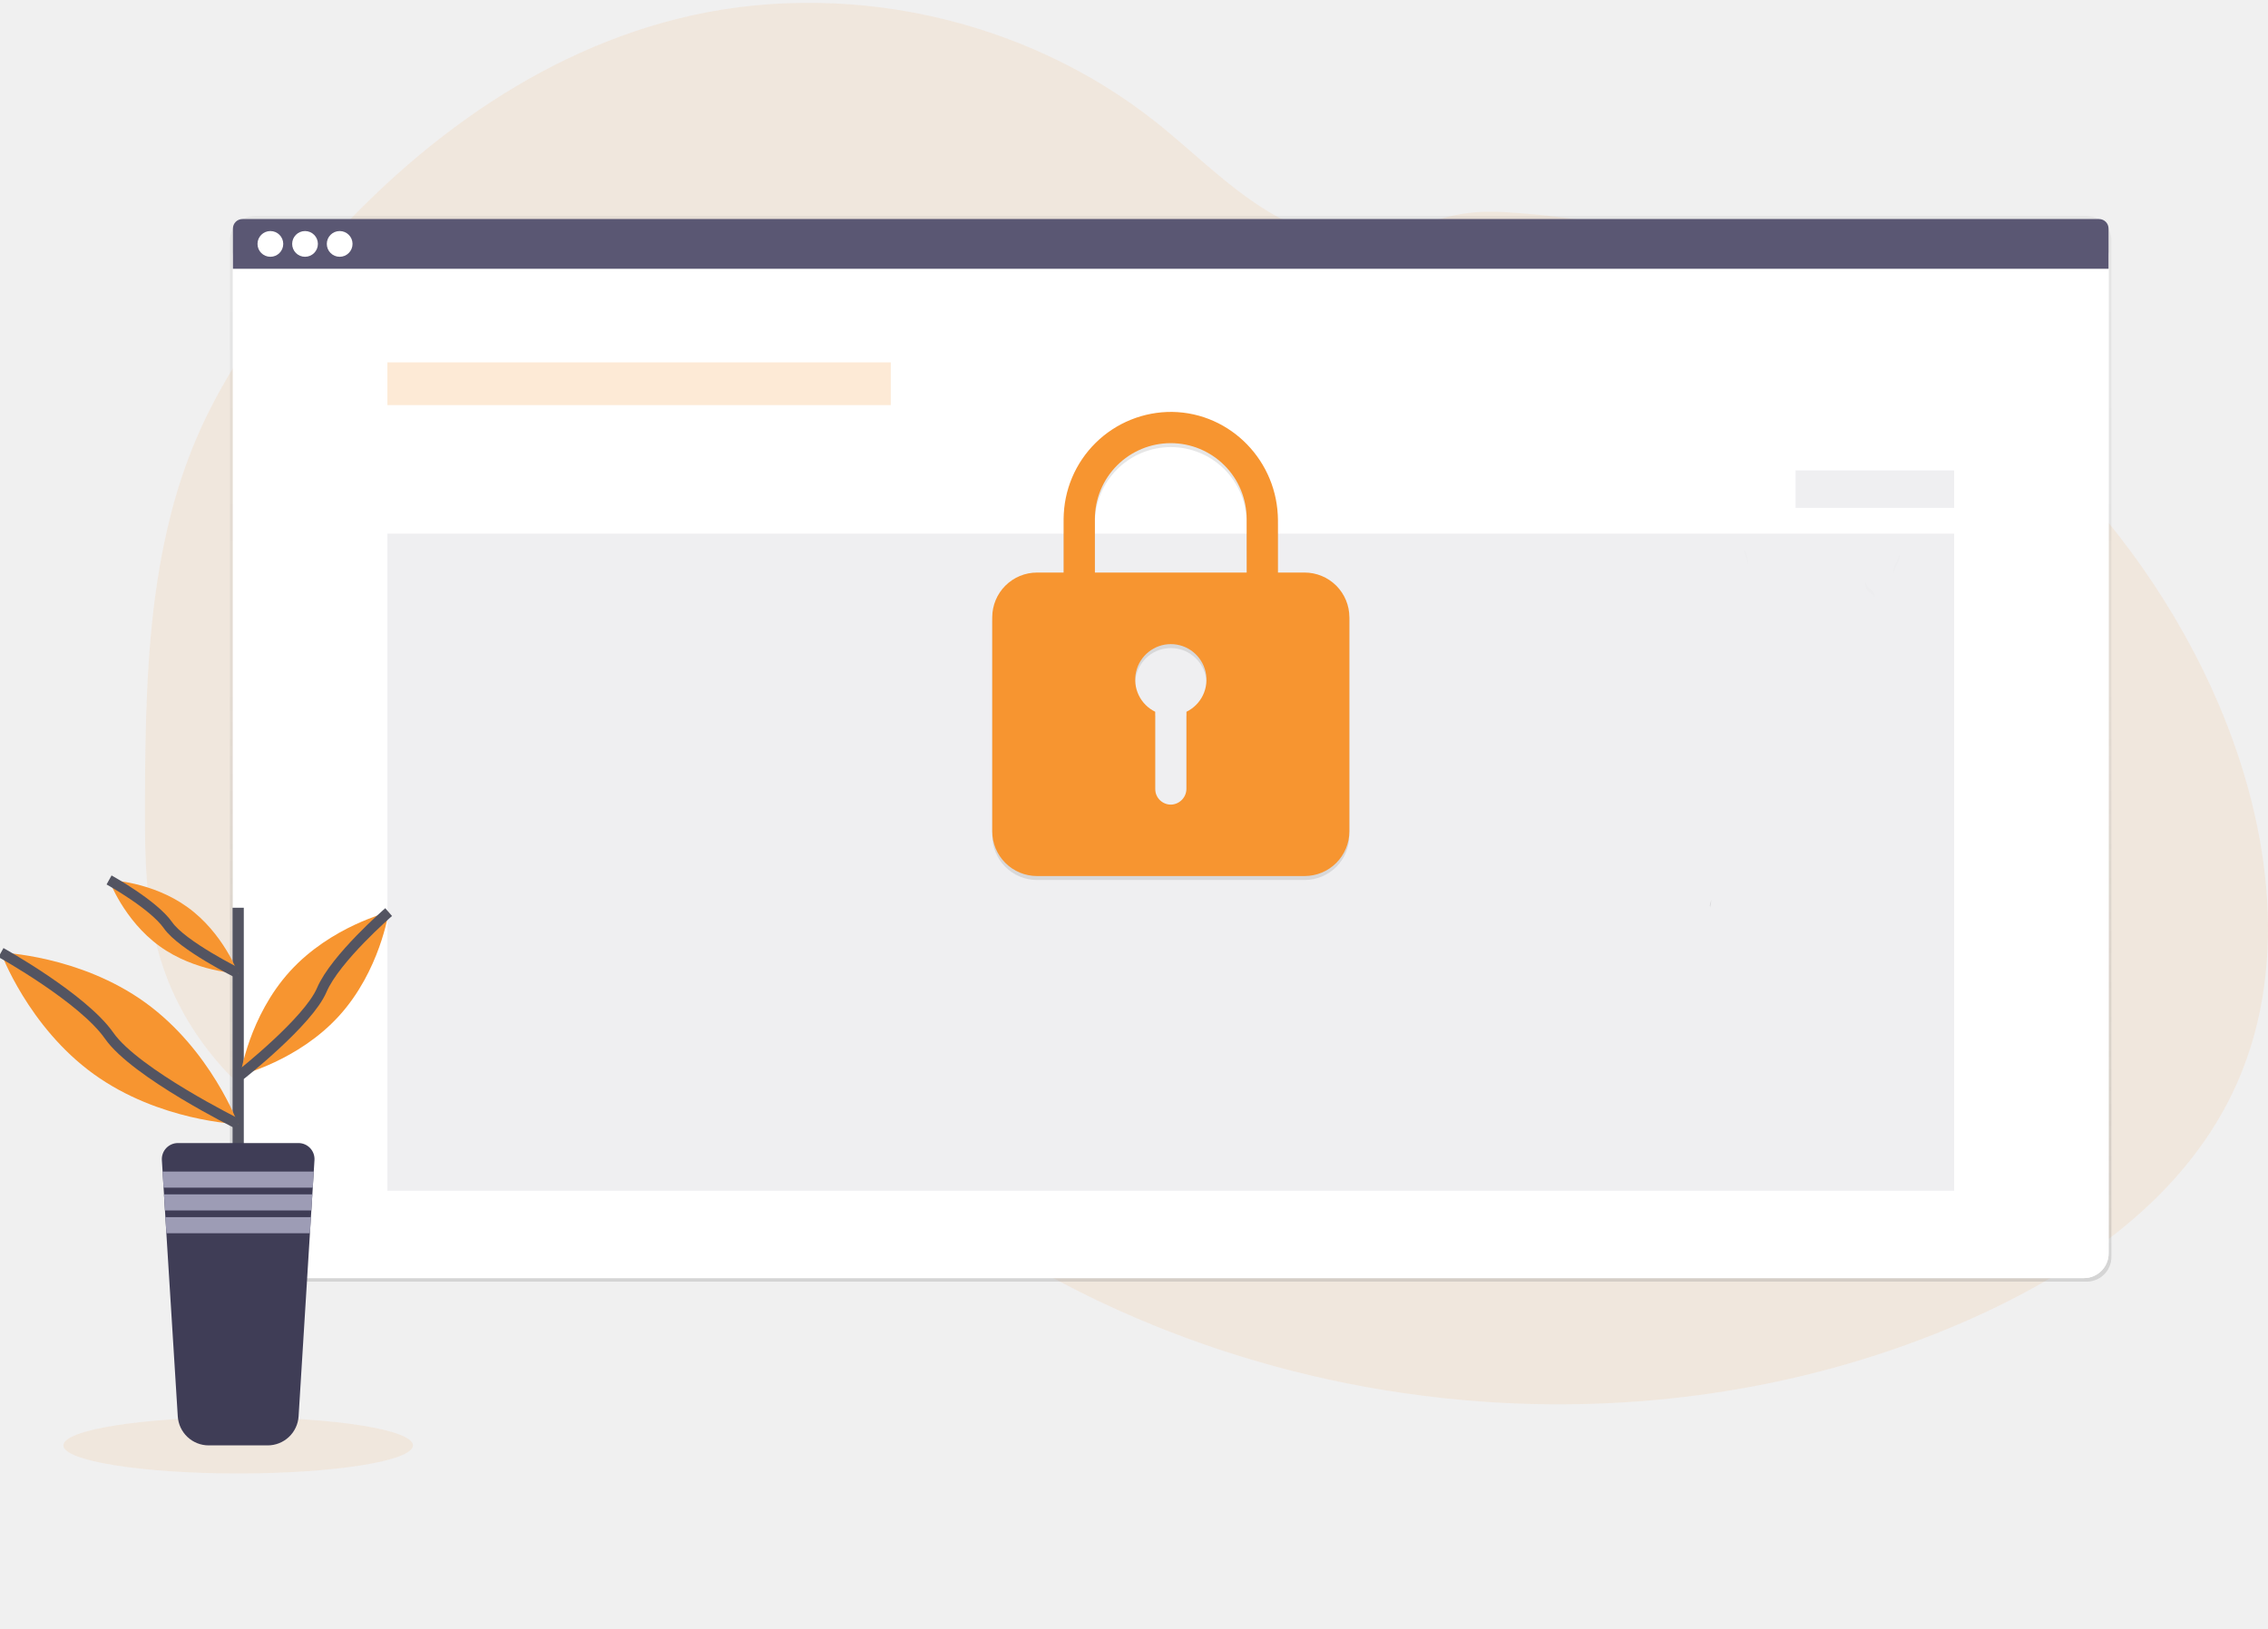
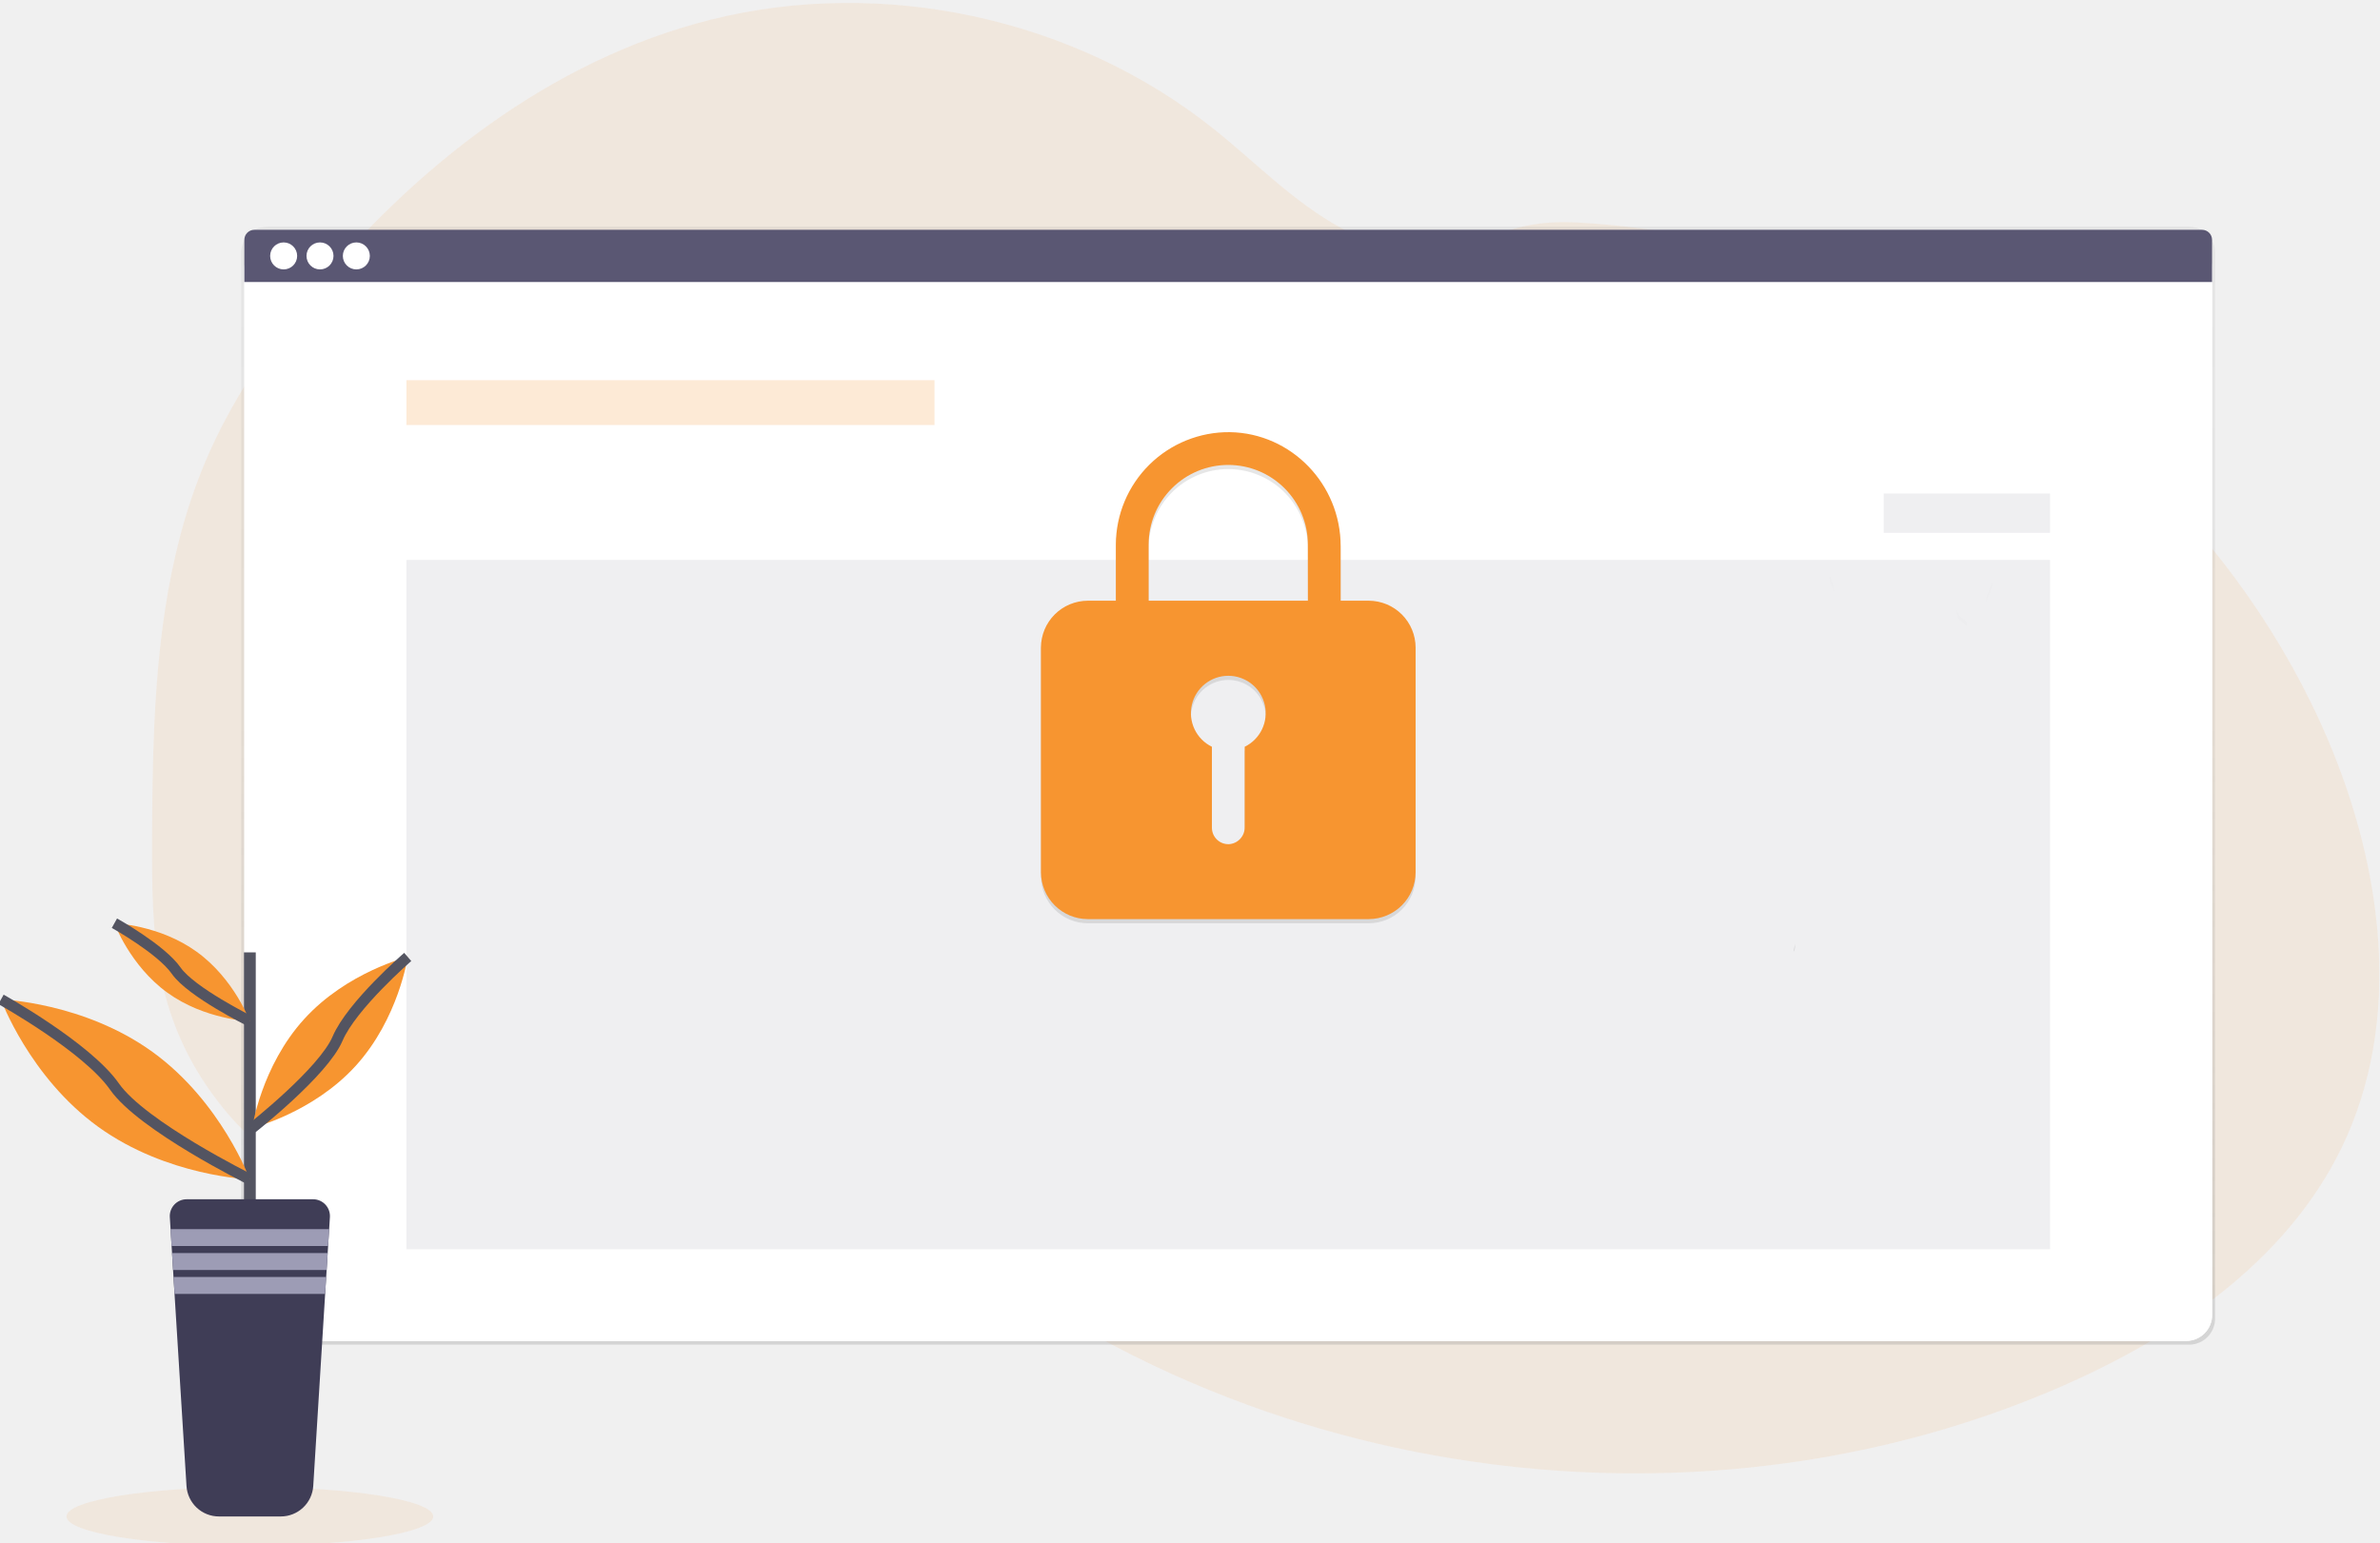
- <svg xmlns="http://www.w3.org/2000/svg" width="440" height="316" viewBox="0 0 440 316" fill="none">
+ <svg xmlns="http://www.w3.org/2000/svg" preserveAspectRatio="none meet" width="100%" height="100%" fill="none">
  <g clip-path="url(#clip0_1404_1811)">
    <path opacity="0.1" d="M433.033 212.258C422.828 233.31 402.106 247.387 380.632 256.67C351.721 269.172 319.884 274.131 288.485 272.034C282.982 271.668 277.496 271.083 272.027 270.279C253.031 267.507 234.512 262.115 216.998 254.254C211.944 251.978 206.992 249.493 202.142 246.799C194.042 242.31 186.28 237.234 178.92 231.612C177.069 230.199 175.243 228.75 173.443 227.265C172.195 226.235 170.958 225.183 169.702 224.161C167.052 222.006 164.325 219.959 161.283 218.427C160.365 217.964 159.424 217.549 158.463 217.182C148.83 213.518 137.723 214.901 127.694 217.758C120.066 219.932 112.63 222.909 105.01 225.033C101.62 226.007 98.166 226.741 94.674 227.23C86.877 228.217 78.958 227.522 71.452 225.19L70.811 224.991C69.735 224.653 68.669 224.283 67.611 223.881L66.97 223.635C65.945 223.241 64.943 222.817 63.962 222.364L63.321 222.072C62.297 221.595 61.294 221.092 60.313 220.562C59.96 220.378 59.611 220.178 59.265 219.99C53.685 216.874 48.613 212.925 44.224 208.279C44.097 208.152 43.978 208.022 43.84 207.895C43.229 207.234 42.63 206.562 42.05 205.875C41.835 205.621 41.62 205.368 41.409 205.107C40.72 204.267 40.055 203.408 39.415 202.529C39.319 202.403 39.227 202.272 39.135 202.145C36.512 198.517 34.338 194.585 32.659 190.434C32.605 190.308 32.555 190.177 32.509 190.05C31.997 188.732 31.53 187.391 31.107 186.029C30.935 185.46 30.769 184.877 30.623 184.308C30.573 184.139 30.527 183.966 30.485 183.797C28.365 175.451 28.123 166.774 28.123 158.148C28.123 157.142 28.123 156.137 28.123 155.133C28.184 141.179 28.4 126.987 30.458 113.225C30.458 113.129 30.485 113.033 30.501 112.941C31.19 108.308 32.127 103.715 33.308 99.183C34.545 94.427 36.125 89.767 38.036 85.24C42.772 74.102 49.659 63.966 57.306 54.571C76.568 30.93 101.83 11.084 131.397 3.656C163.257 -4.345 198.666 3.322 224.365 23.782C232.201 30.02 239.241 37.406 248.04 42.188C255.722 46.351 264.714 48.076 272.941 44.8C279.739 42.092 284.164 40.747 291.8 41.158C307.607 42.053 323.191 45.317 338.029 50.841C338.628 51.06 339.227 51.287 339.822 51.513C378.504 66.312 411.754 95.714 429.038 133.497C429.497 134.496 429.941 135.502 430.371 136.516C440.676 160.587 444.402 188.798 433.033 212.258Z" fill="#F79530" />
    <path opacity="0.1" d="M46.206 285.915C64.933 285.915 80.114 283.476 80.114 280.468C80.114 277.461 64.933 275.022 46.206 275.022C27.48 275.022 12.299 277.461 12.299 280.468C12.299 283.476 27.48 285.915 46.206 285.915Z" fill="#F79530" />
    <path d="M404.822 41.926H49.406C46.756 41.926 44.608 44.074 44.608 46.724V243.896C44.608 246.545 46.756 248.693 49.406 248.693H404.822C407.471 248.693 409.619 246.545 409.619 243.896V46.724C409.619 44.074 407.471 41.926 404.822 41.926Z" fill="url(#paint0_linear_1404_1811)" />
    <path d="M404.283 44.834H49.985C47.335 44.834 45.188 46.982 45.188 49.631V243.208C45.188 245.857 47.335 248.005 49.985 248.005H404.283C406.933 248.005 409.08 245.857 409.08 243.208V49.631C409.08 46.982 406.933 44.834 404.283 44.834Z" fill="white" />
    <path d="M404.283 44.834H49.985C47.335 44.834 45.188 46.982 45.188 49.631V243.208C45.188 245.857 47.335 248.005 49.985 248.005H404.283C406.933 248.005 409.08 245.857 409.08 243.208V49.631C409.08 46.982 406.933 44.834 404.283 44.834Z" fill="white" />
    <path opacity="0.04" d="M404.283 44.834H49.985C47.335 44.834 45.188 46.982 45.188 49.631V243.208C45.188 245.857 47.335 248.005 49.985 248.005H404.283C406.933 248.005 409.08 245.857 409.08 243.208V49.631C409.08 46.982 406.933 44.834 404.283 44.834Z" fill="white" />
    <path d="M407.233 42.503H47.035C46.545 42.503 46.075 42.697 45.729 43.044C45.382 43.39 45.188 43.86 45.188 44.35V52.159H409.065V44.35C409.065 43.863 408.873 43.395 408.529 43.049C408.186 42.703 407.72 42.507 407.233 42.503Z" fill="#5A5773" />
    <path d="M52.455 49.827C53.833 49.827 54.951 48.709 54.951 47.331C54.951 45.952 53.833 44.834 52.455 44.834C51.076 44.834 49.958 45.952 49.958 47.331C49.958 48.709 51.076 49.827 52.455 49.827Z" fill="white" />
    <path d="M59.176 49.827C60.555 49.827 61.673 48.709 61.673 47.331C61.673 45.952 60.555 44.834 59.176 44.834C57.797 44.834 56.68 45.952 56.68 47.331C56.68 48.709 57.797 49.827 59.176 49.827Z" fill="white" />
    <path d="M65.898 49.827C67.277 49.827 68.394 48.709 68.394 47.331C68.394 45.952 67.277 44.834 65.898 44.834C64.519 44.834 63.401 45.952 63.401 47.331C63.401 48.709 64.519 49.827 65.898 49.827Z" fill="white" />
    <path opacity="0.2" d="M172.813 70.318H75.158V78.607H172.813V70.318Z" fill="#F79530" />
    <path opacity="0.1" d="M379.11 103.553H75.158V231.055H379.11V103.553Z" fill="#5A5773" />
    <path opacity="0.1" d="M253.125 111.869H247.921V101.76C247.921 90.352 238.826 80.869 227.418 80.697C224.668 80.668 221.938 81.183 219.388 82.214C216.837 83.245 214.516 84.77 212.558 86.702C210.599 88.634 209.043 90.934 207.978 93.47C206.912 96.007 206.36 98.729 206.351 101.479V111.869H201.158C198.863 111.876 196.664 112.791 195.042 114.414C193.419 116.036 192.504 118.235 192.497 120.53V162.096C192.504 164.391 193.419 166.59 195.042 168.213C196.664 169.836 198.863 170.75 201.158 170.757H253.125C255.42 170.75 257.618 169.835 259.241 168.213C260.863 166.59 261.777 164.391 261.783 162.096V120.53C261.777 118.236 260.863 116.037 259.241 114.414C257.618 112.791 255.42 111.876 253.125 111.869ZM230.176 138.89V153.777C230.181 154.565 229.886 155.326 229.352 155.905C228.817 156.484 228.082 156.838 227.295 156.896C226.885 156.915 226.475 156.851 226.09 156.707C225.705 156.563 225.353 156.343 225.056 156.059C224.759 155.775 224.522 155.434 224.36 155.057C224.199 154.679 224.115 154.272 224.115 153.861V138.882C222.71 138.197 221.579 137.056 220.906 135.645C220.233 134.234 220.058 132.636 220.409 131.113C220.761 129.59 221.618 128.231 222.842 127.257C224.065 126.284 225.582 125.754 227.146 125.754C228.709 125.754 230.226 126.284 231.45 127.257C232.673 128.231 233.53 129.59 233.882 131.113C234.234 132.636 234.059 134.234 233.386 135.645C232.713 137.056 231.581 138.197 230.176 138.882V138.89ZM241.868 111.869H212.412V101.479C212.412 97.575 213.963 93.83 216.724 91.069C219.485 88.308 223.23 86.757 227.134 86.757C231.039 86.757 234.783 88.308 237.544 91.069C240.305 93.83 241.856 97.575 241.856 101.479L241.868 111.869Z" fill="black" />
    <path d="M253.125 111.101H247.921V100.992C247.921 89.584 238.826 80.101 227.418 79.928C224.668 79.899 221.938 80.415 219.388 81.446C216.837 82.477 214.516 84.002 212.558 85.934C210.599 87.866 209.043 90.166 207.978 92.702C206.912 95.238 206.36 97.96 206.351 100.711V111.101H201.158C198.863 111.108 196.664 112.023 195.042 113.646C193.419 115.268 192.504 117.467 192.497 119.762V161.328C192.504 163.623 193.419 165.822 195.042 167.445C196.664 169.067 198.863 169.982 201.158 169.989H253.125C255.42 169.982 257.618 169.067 259.241 167.444C260.863 165.822 261.777 163.623 261.783 161.328V119.762C261.777 117.468 260.863 115.269 259.241 113.646C257.618 112.023 255.42 111.108 253.125 111.101ZM230.176 138.121V153.009C230.181 153.797 229.886 154.558 229.352 155.137C228.817 155.716 228.082 156.07 227.295 156.128C226.885 156.147 226.475 156.083 226.09 155.939C225.705 155.795 225.353 155.575 225.056 155.291C224.759 155.007 224.522 154.666 224.36 154.288C224.199 153.911 224.115 153.504 224.115 153.093V138.114C222.71 137.429 221.579 136.287 220.906 134.876C220.233 133.465 220.058 131.868 220.409 130.345C220.761 128.821 221.618 127.462 222.842 126.489C224.065 125.516 225.582 124.986 227.146 124.986C228.709 124.986 230.226 125.516 231.45 126.489C232.673 127.462 233.53 128.821 233.882 130.345C234.234 131.868 234.059 133.465 233.386 134.876C232.713 136.287 231.581 137.429 230.176 138.114V138.121ZM241.868 111.101H212.412V100.711C212.412 96.807 213.963 93.062 216.724 90.301C219.485 87.54 223.23 85.989 227.134 85.989C231.039 85.989 234.783 87.54 237.544 90.301C240.305 93.062 241.856 96.807 241.856 100.711L241.868 111.101Z" fill="#F79530" />
    <path opacity="0.1" d="M379.11 91.282H348.345V98.545H379.11V91.282Z" fill="#5A5773" />
    <path opacity="0.1" d="M332.006 174.556C331.978 175.074 331.904 175.588 331.787 176.092C331.787 175.95 331.787 175.87 331.756 175.858C331.641 175.827 331.779 175.24 332.006 174.556Z" fill="black" />
    <g opacity="0.1">
      <path opacity="0.1" d="M339.112 109.607C339.161 108.977 339.074 108.345 338.858 107.752C338.685 107.357 338.537 106.952 338.417 106.538C338.4 106.602 338.387 106.668 338.378 106.734C338.313 107.337 338.651 107.886 338.858 108.474C338.993 108.838 339.078 109.219 339.112 109.607Z" fill="black" />
      <path opacity="0.1" d="M368.456 107.583C368.276 108.673 367.392 109.699 367.304 110.847C367.283 111.044 367.283 111.242 367.304 111.439C367.496 110.098 368.683 108.911 368.456 107.583Z" fill="black" />
      <path opacity="0.1" d="M363.705 115.368C363.609 114.669 362.764 114.385 362.319 113.832C362.045 113.468 361.897 113.026 361.896 112.572C361.865 113.286 361.877 114.016 362.319 114.554C362.76 115.092 363.432 115.322 363.647 115.875C363.702 115.712 363.721 115.539 363.705 115.368Z" fill="black" />
    </g>
    <path d="M47.297 176.142H45.115V225.267H47.297V176.142Z" fill="#535461" />
    <path d="M61.009 225.117L60.871 227.33L60.679 230.452L60.598 231.754L60.406 234.881L60.321 236.183L60.129 239.306L57.928 274.822C57.835 276.351 57.161 277.786 56.046 278.835C54.93 279.884 53.457 280.468 51.925 280.468H40.487C38.956 280.468 37.483 279.884 36.368 278.835C35.253 277.786 34.581 276.35 34.488 274.822L32.275 239.306L32.083 236.183L32.003 234.881L31.814 231.747L31.734 230.445L31.542 227.322L31.403 225.11C31.377 224.685 31.438 224.26 31.583 223.86C31.727 223.459 31.952 223.093 32.244 222.783C32.535 222.473 32.887 222.227 33.278 222.058C33.668 221.889 34.089 221.802 34.514 221.803H57.902C58.328 221.802 58.749 221.889 59.14 222.059C59.531 222.228 59.883 222.475 60.174 222.786C60.465 223.097 60.69 223.464 60.834 223.865C60.977 224.266 61.037 224.692 61.009 225.117Z" fill="#3F3D56" />
    <path d="M60.87 227.33L60.678 230.452H31.729L31.537 227.33H60.87Z" fill="#9D9CB5" />
    <path d="M60.598 231.755L60.406 234.881H32.006L31.811 231.755H60.598Z" fill="#9D9CB5" />
    <path d="M60.321 236.183L60.129 239.306H32.283L32.087 236.183H60.321Z" fill="#9D9CB5" />
    <path d="M28.207 194.556C40.913 203.747 46.206 218.127 46.206 218.127C46.206 218.127 30.892 217.601 18.167 208.41C5.442 199.218 0.169 184.838 0.169 184.838C0.169 184.838 15.498 185.364 28.207 194.556Z" fill="#F79530" />
    <path d="M0.188 184.838C0.188 184.838 16.082 193.672 21.179 200.97C26.276 208.268 46.206 218.131 46.206 218.131" stroke="#535461" stroke-width="2" stroke-miterlimit="10" />
    <path d="M36.407 176.054C43.321 181.047 46.206 188.883 46.206 188.883C46.206 188.883 37.871 188.598 30.953 183.594C24.036 178.589 21.159 170.765 21.159 170.765C21.159 170.765 29.494 171.03 36.407 176.054Z" fill="#F79530" />
    <path d="M21.159 170.746C21.159 170.746 29.809 175.547 32.582 179.522C35.355 183.498 46.206 188.863 46.206 188.863" stroke="#535461" stroke-width="2" stroke-miterlimit="10" />
    <path d="M56.257 188.468C48.31 197.198 46.632 208.605 46.632 208.605C46.632 208.605 57.832 205.859 65.775 197.129C73.718 188.399 75.4 176.987 75.4 176.987C75.4 176.987 64.2 179.734 56.257 188.468Z" fill="#F79530" />
    <path d="M75.4 176.987C75.4 176.987 65.053 185.937 62.422 192.105C59.791 198.273 46.632 208.621 46.632 208.621" stroke="#535461" stroke-width="2" stroke-miterlimit="10" />
  </g>
  <defs>
    <linearGradient id="paint0_linear_1404_1811" x1="227.112" y1="248.693" x2="227.112" y2="41.926" gradientUnits="userSpaceOnUse">
      <stop stop-color="#808080" stop-opacity="0.25" />
      <stop offset="0.54" stop-color="#808080" stop-opacity="0.12" />
      <stop offset="1" stop-color="#808080" stop-opacity="0.1" />
    </linearGradient>
    <clipPath id="clip0_1404_1811">
      <rect width="440" height="314.918" fill="white" transform="translate(0 0.541016)" />
    </clipPath>
  </defs>
</svg>
